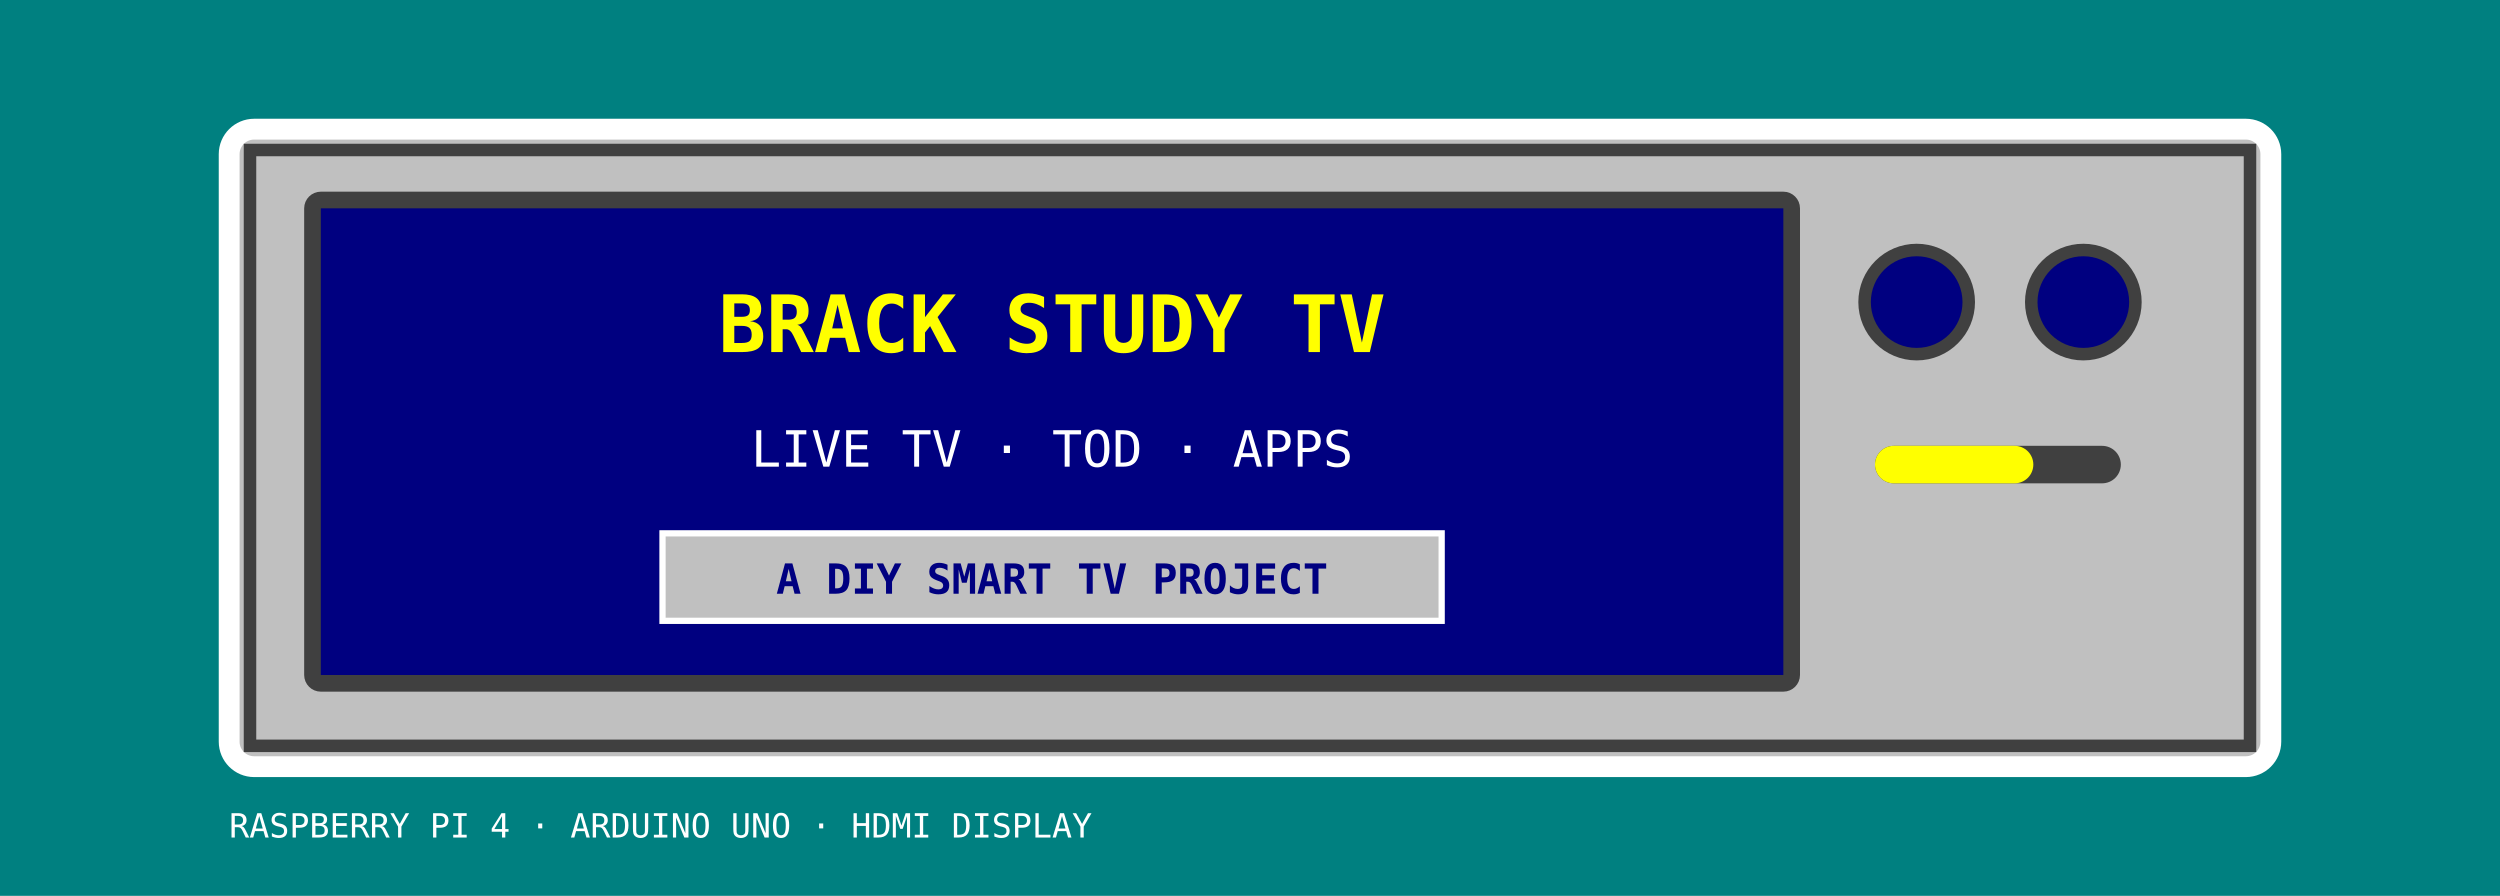
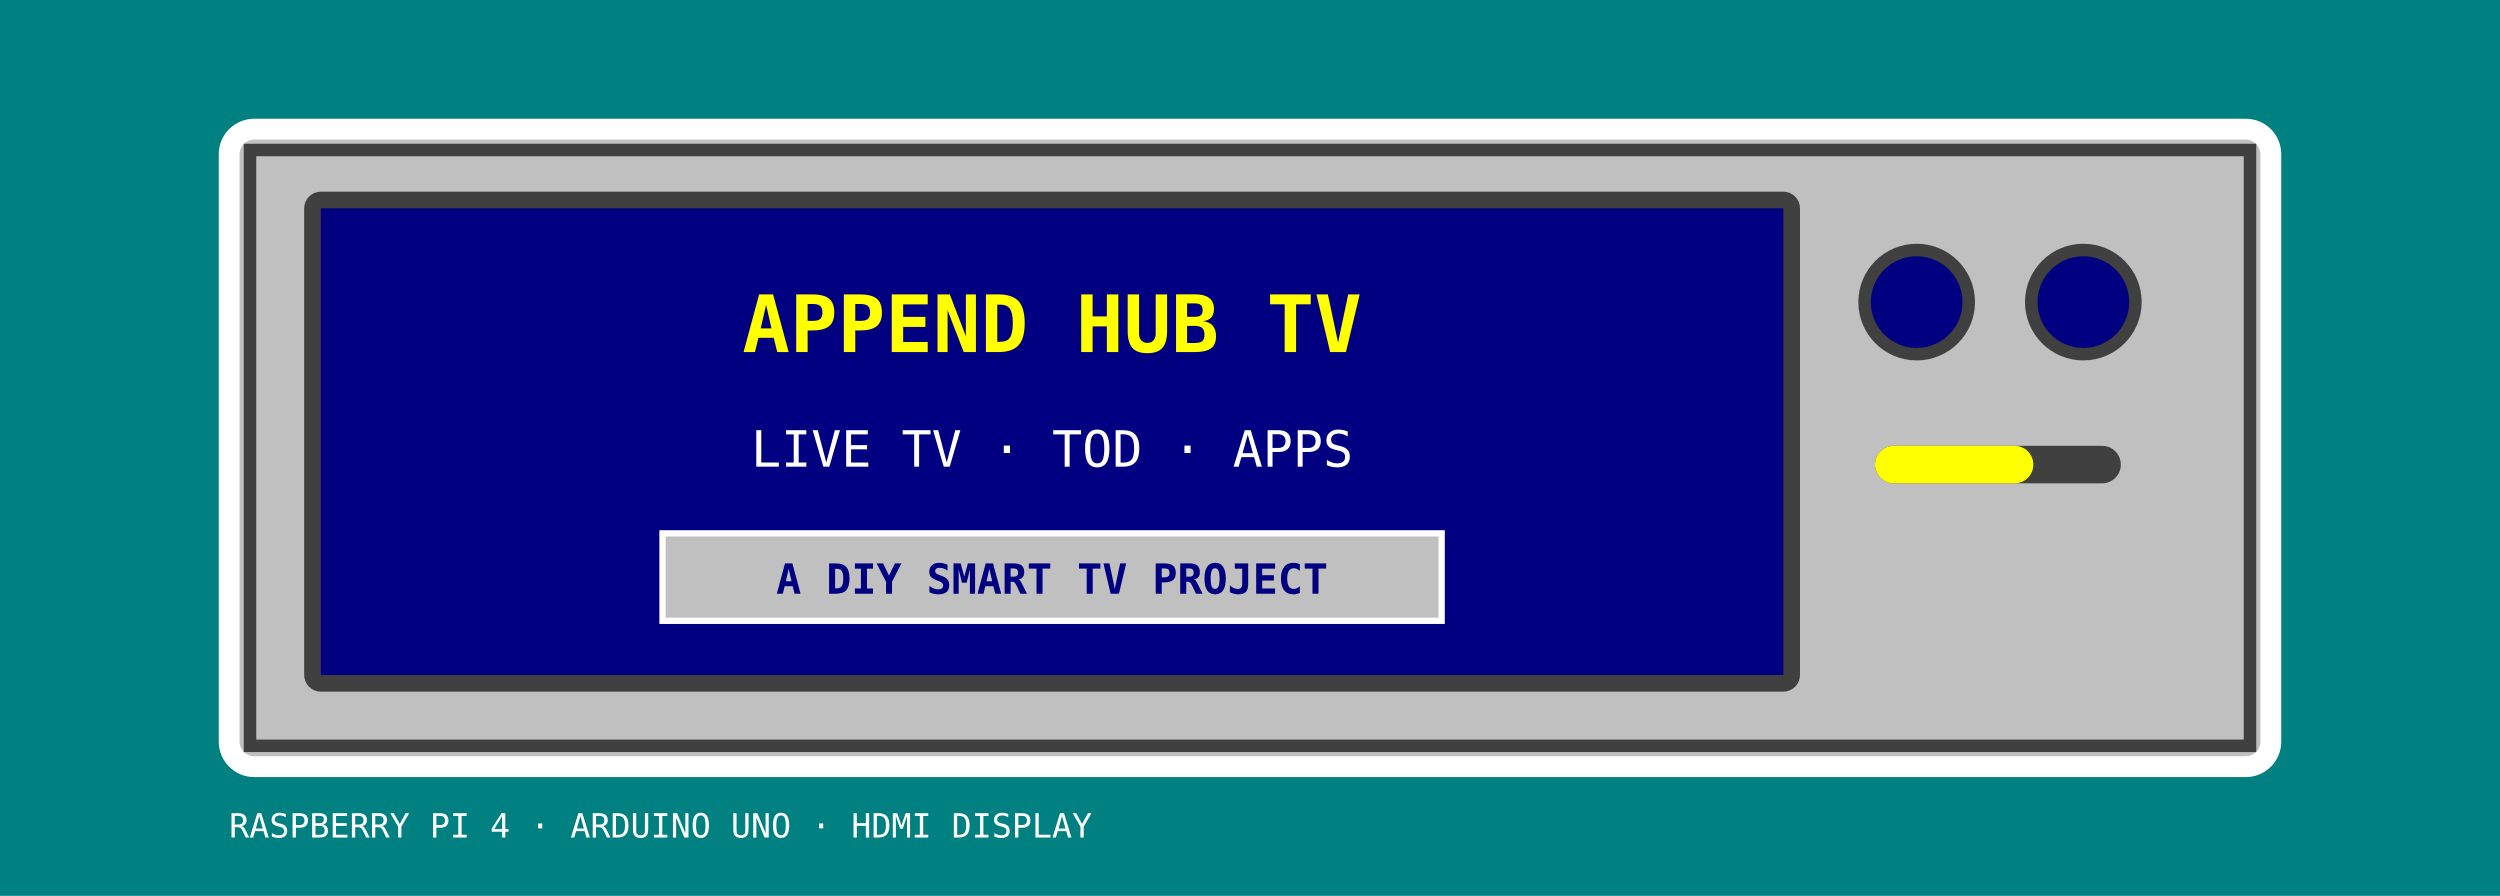
<svg xmlns="http://www.w3.org/2000/svg" width="1200" height="430" viewBox="0 0 1200 430" role="img" aria-labelledby="title desc">
  <rect width="1200" height="430" fill="#008080" />
  <rect x="110" y="62" width="980" height="306" rx="12" fill="#c0c0c0" stroke="#ffffff" stroke-width="10" />
  <path d="M120 72h960v286H120z" fill="none" stroke="#404040" stroke-width="6" />
  <rect x="150" y="96" width="710" height="232" rx="4" fill="#000080" stroke="#404040" stroke-width="8" />
-   <text x="505" y="169" text-anchor="middle" fill="#ffff00" font-family="monospace" font-size="38" font-weight="700">BRACK STUDY TV</text>
+   <text x="505" y="169" text-anchor="middle" fill="#ffff00" font-family="monospace" font-size="38" font-weight="700">APPEND HUB TV</text>
  <text x="505" y="224" text-anchor="middle" fill="#ffffff" font-family="monospace" font-size="24">LIVE TV  ·  TOD  ·  APPS</text>
  <rect x="318" y="256" width="374" height="42" fill="#c0c0c0" stroke="#ffffff" stroke-width="3" />
  <text x="505" y="285" text-anchor="middle" fill="#000080" font-family="monospace" font-size="20" font-weight="700">A DIY SMART TV PROJECT</text>
  <circle cx="920" cy="145" r="25" fill="#000080" stroke="#404040" stroke-width="6" />
  <circle cx="1000" cy="145" r="25" fill="#000080" stroke="#404040" stroke-width="6" />
  <rect x="900" y="214" width="118" height="18" rx="9" fill="#404040" />
  <rect x="900" y="214" width="76" height="18" rx="9" fill="#ffff00" />
  <text x="110" y="402" fill="#ffffff" font-family="monospace" font-size="16">RASPBERRY PI 4   ·   ARDUINO UNO   ·   HDMI DISPLAY</text>
</svg>
